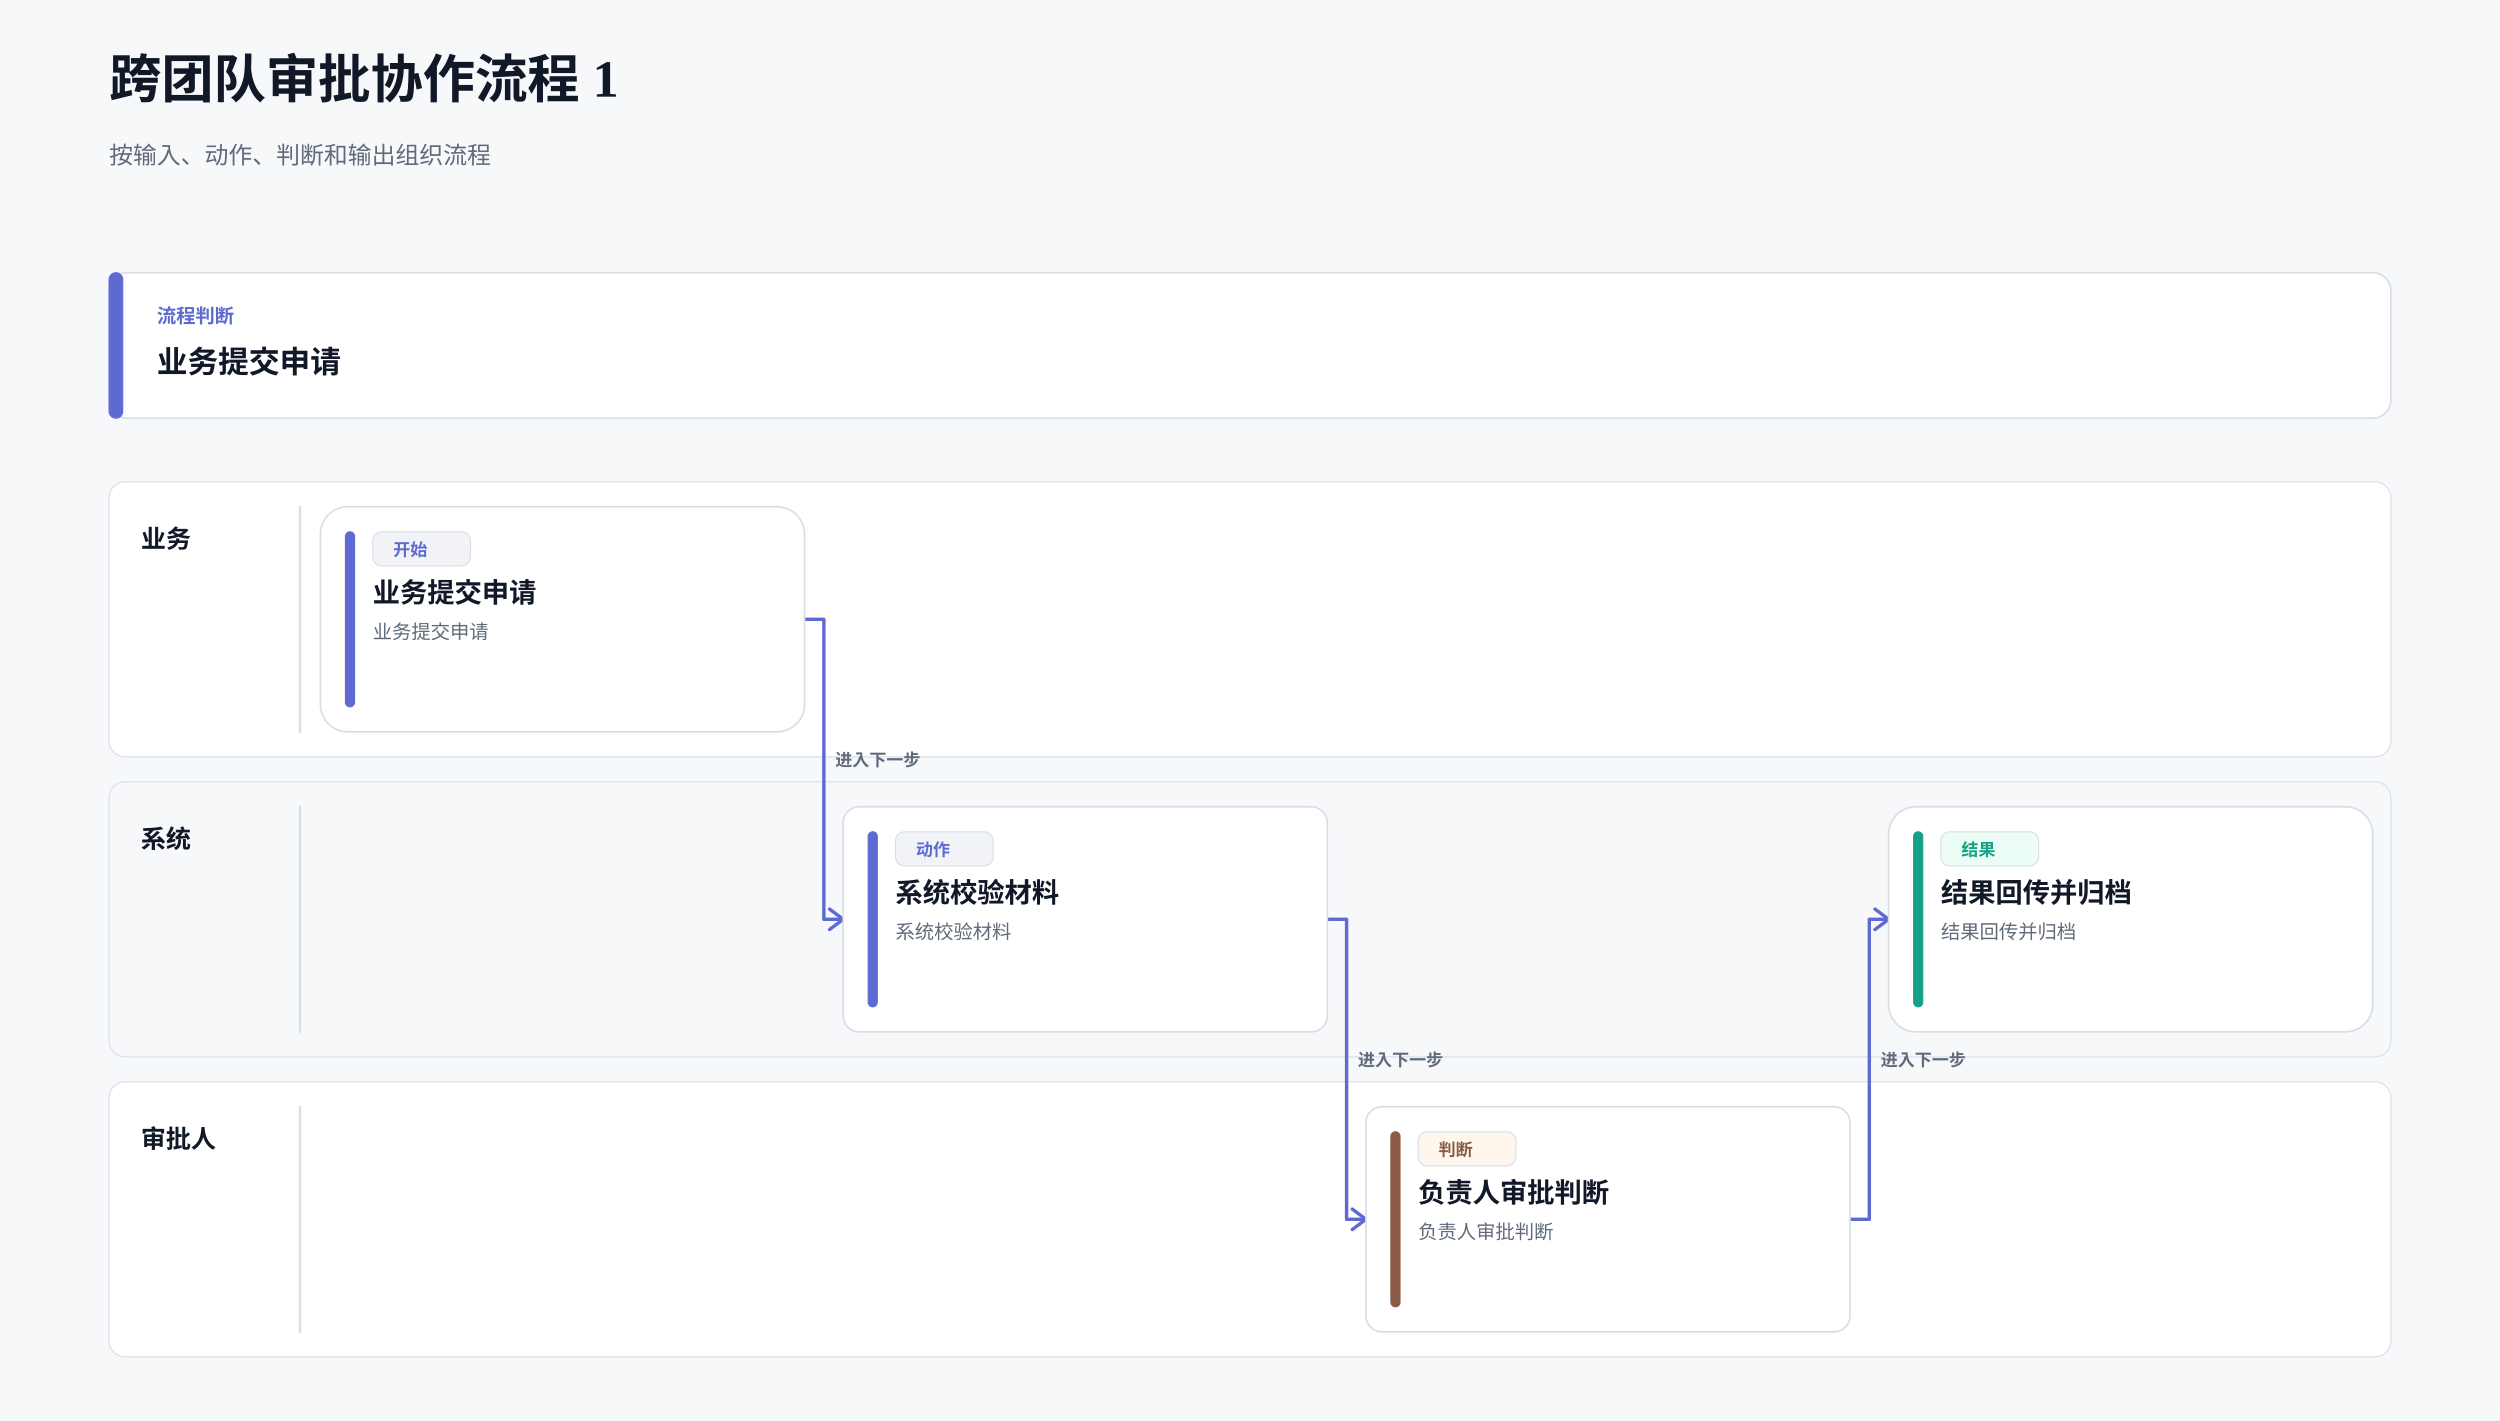
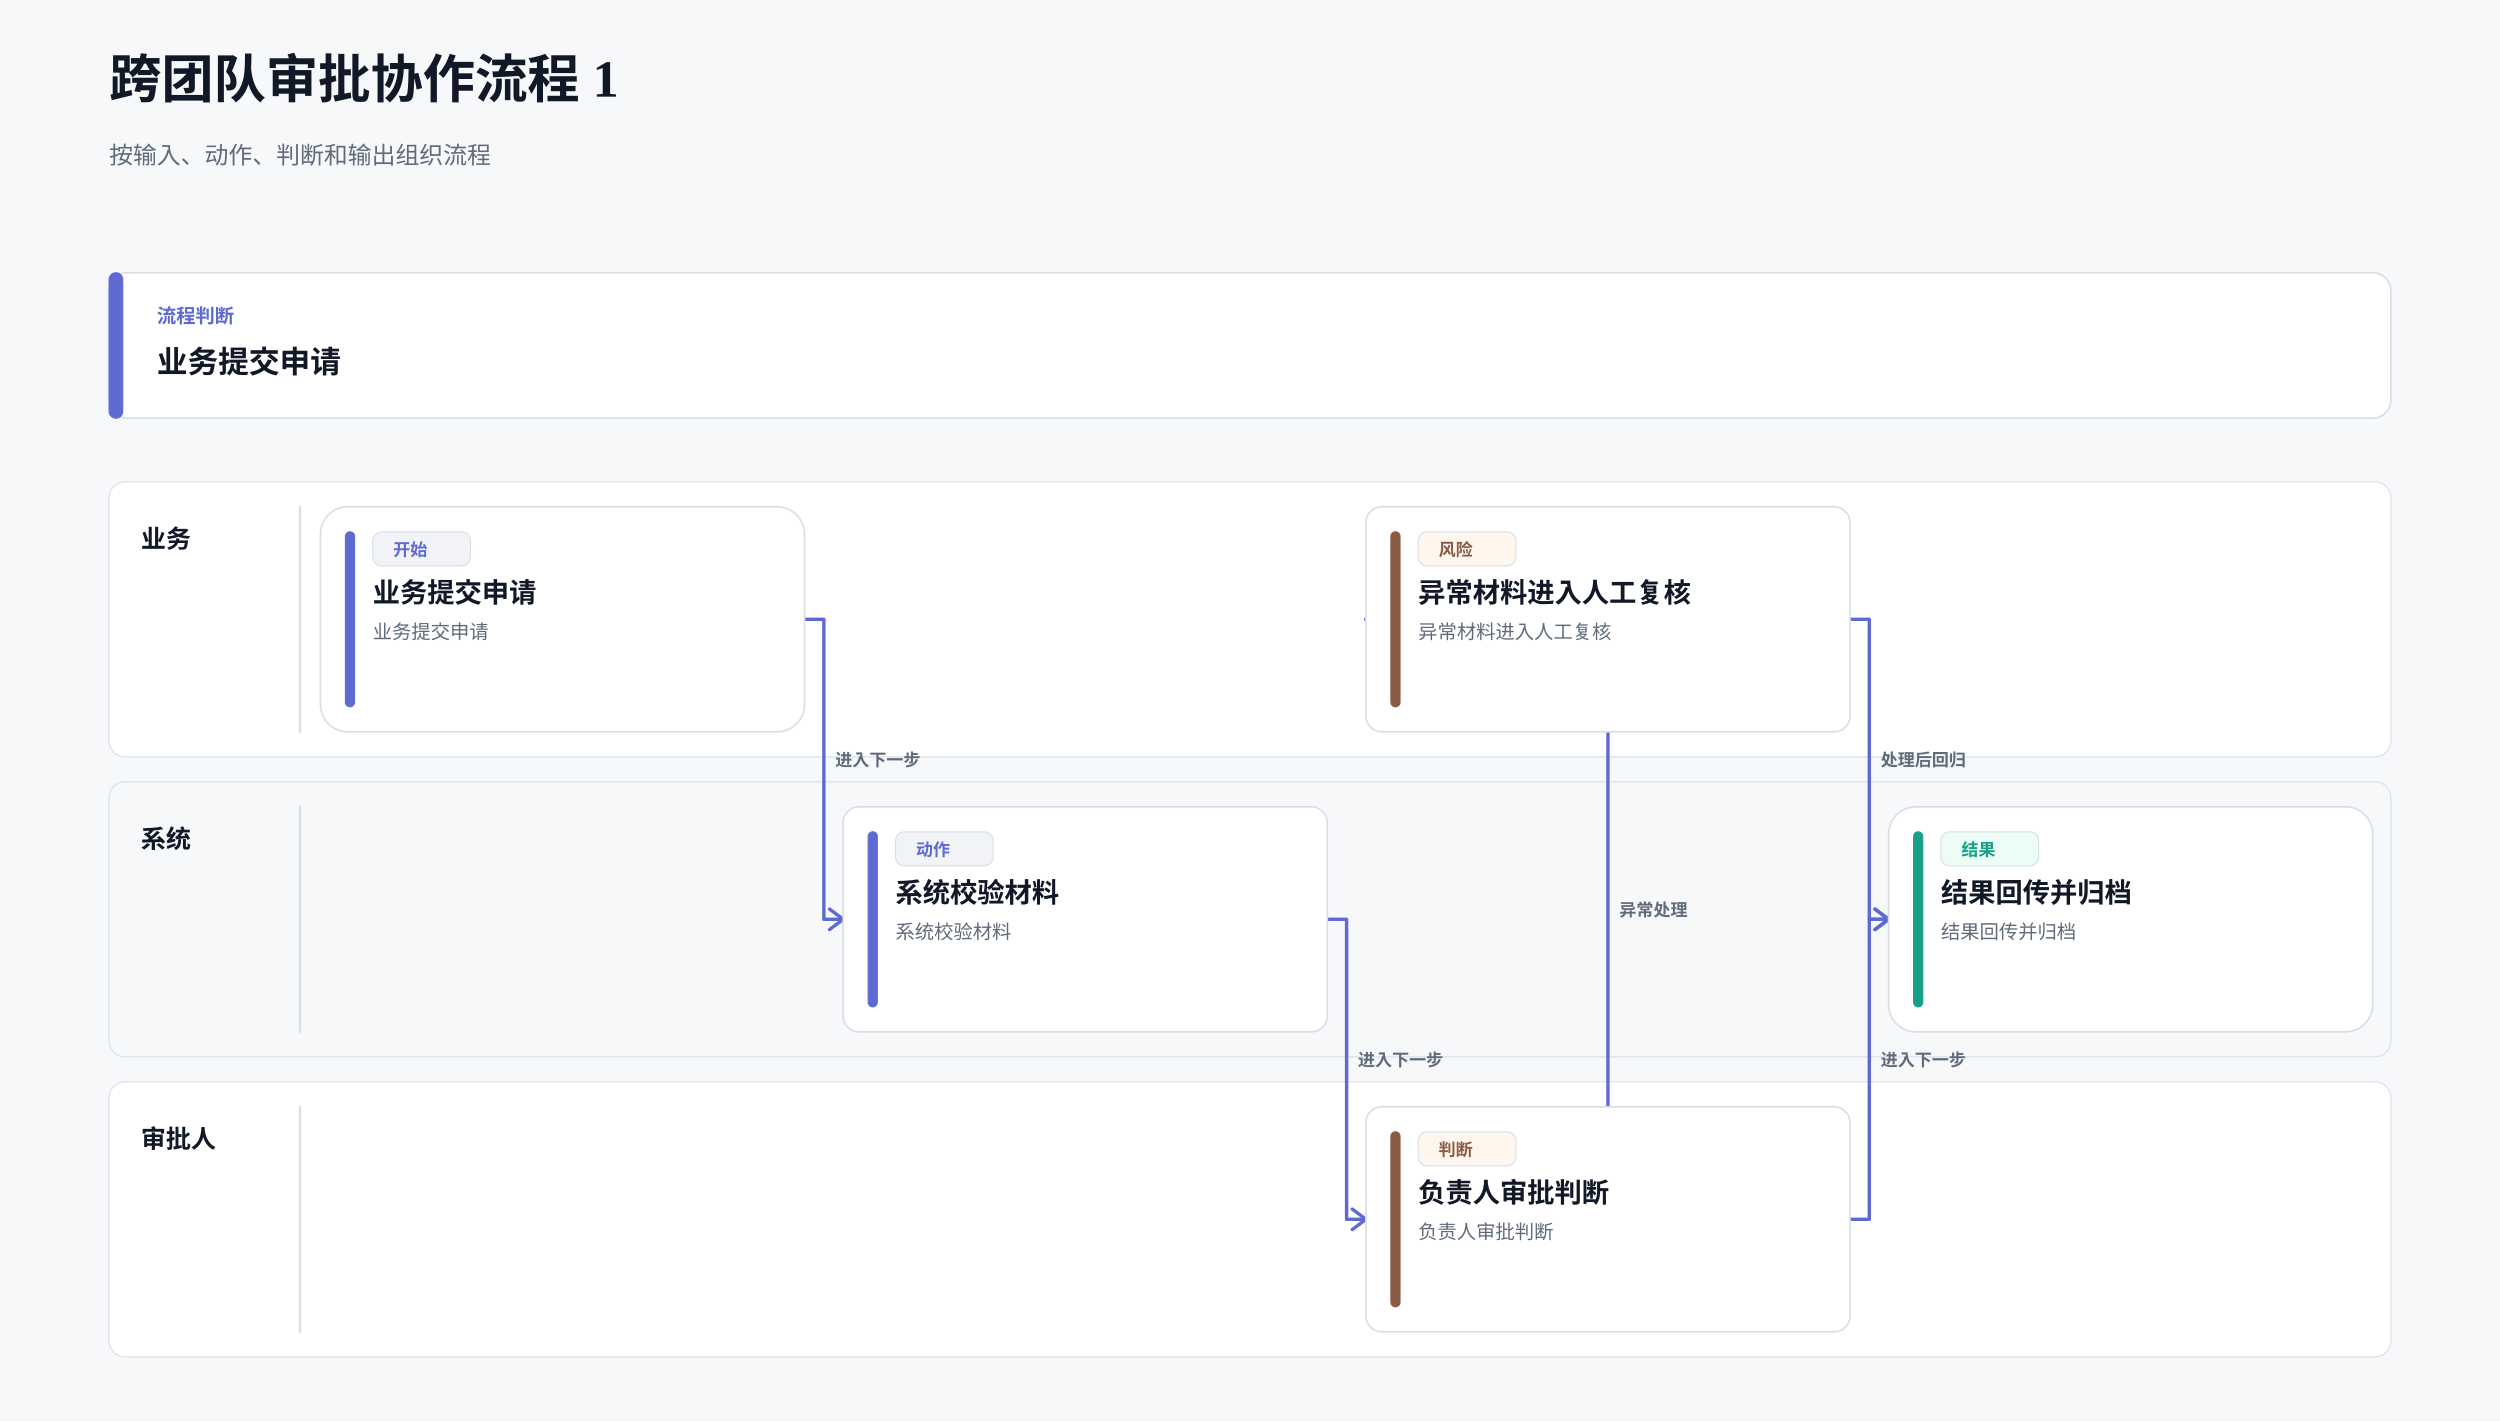
<svg xmlns="http://www.w3.org/2000/svg" width="2200" height="1250" viewBox="0 0 2200 1250" data-layout-engine="v4" data-layout="flow-canvas" data-flow-mode="swimlane-flow">
  <rect x="0" y="0" width="2200" height="1250" rx="0" fill="#F7F8FA" stroke="#F7F8FA" stroke-width="0" />
  <g>
    <g data-v43-block="title" data-block-type="title" data-x="96" data-y="40" data-width="2008" data-height="200" data-column="full">
      <text x="96" y="86" font-size="46" fill="#111827" font-weight="700">
        <tspan x="96" dy="0">跨团队审批协作流程 1</tspan>
      </text>
      <text x="96" y="144" font-size="21" fill="#5F6B7A" font-weight="500">
        <tspan x="96" dy="0">按输入、动作、判断和输出组织流程</tspan>
      </text>
    </g>
    <g data-v43-block="statement" data-block-type="statement" data-x="96" data-y="240" data-width="2008" data-height="128" data-column="full">
      <rect x="96" y="240" width="2008" height="128" rx="16" fill="#FFFFFF" stroke="#D8DEE8" stroke-width="1.5" />
      <rect x="96" y="240" width="12" height="128" rx="6" fill="#5E6AD2" stroke="#5E6AD2" stroke-width="1" />
      <text x="138" y="284" font-size="17" fill="#5E6AD2" font-weight="700">
        <tspan x="138" dy="0">流程判断</tspan>
      </text>
      <text x="138" y="328" font-size="27" fill="#111827" font-weight="700">
        <tspan x="138" dy="0">业务提交申请</tspan>
      </text>
    </g>
    <g data-v43-block="flow" data-block-type="swimlane-flow" data-x="96" data-y="424" data-width="2008" data-height="770" data-column="full">
      <rect x="96" y="424" width="2008" height="242" rx="14" fill="#FFFFFF" stroke="#D8DEE8" stroke-width="1" data-flow-lane="lane-1" />
      <text x="124" y="482" font-size="22" fill="#111827" font-weight="700">
        <tspan x="124" dy="0">业务</tspan>
      </text>
      <line x1="264" y1="446" x2="264" y2="644" stroke="#D8DEE8" stroke-width="2" stroke-linecap="round" />
      <rect x="96" y="688" width="2008" height="242" rx="14" fill="#F7F8FA" stroke="#D8DEE8" stroke-width="1" data-flow-lane="lane-2" />
      <text x="124" y="746" font-size="22" fill="#111827" font-weight="700">
        <tspan x="124" dy="0">系统</tspan>
      </text>
      <line x1="264" y1="710" x2="264" y2="908" stroke="#D8DEE8" stroke-width="2" stroke-linecap="round" />
      <rect x="96" y="952" width="2008" height="242" rx="14" fill="#FFFFFF" stroke="#D8DEE8" stroke-width="1" data-flow-lane="lane-3" />
      <text x="124" y="1010" font-size="22" fill="#111827" font-weight="700">
        <tspan x="124" dy="0">审批人</tspan>
      </text>
      <line x1="264" y1="974" x2="264" y2="1172" stroke="#D8DEE8" stroke-width="2" stroke-linecap="round" />
      <polyline points="708,545 725,545 725,809 742,809" fill="none" stroke="#5E6AD2" stroke-width="3" stroke-linecap="round" stroke-linejoin="round" data-flow-edge="node-1-&gt;node-2" data-from="node-1" data-to="node-2" data-start="708,545" data-end="742,809" data-edge-label="进入下一步" />
      <line x1="742" y1="809" x2="730" y2="800" stroke="#5E6AD2" stroke-width="3" stroke-linecap="round" />
      <line x1="742" y1="809" x2="730" y2="818" stroke="#5E6AD2" stroke-width="3" stroke-linecap="round" />
      <text x="735" y="674" font-size="15" fill="#5F6B7A" font-weight="700" data-flow-edge-label="进入下一步">
        <tspan x="735" dy="0">进入下一步</tspan>
      </text>
      <polyline points="1168,809 1185,809 1185,1073 1202,1073" fill="none" stroke="#5E6AD2" stroke-width="3" stroke-linecap="round" stroke-linejoin="round" data-flow-edge="node-2-&gt;node-3" data-from="node-2" data-to="node-3" data-start="1168,809" data-end="1202,1073" data-edge-label="进入下一步" />
      <line x1="1202" y1="1073" x2="1190" y2="1064" stroke="#5E6AD2" stroke-width="3" stroke-linecap="round" />
      <line x1="1202" y1="1073" x2="1190" y2="1082" stroke="#5E6AD2" stroke-width="3" stroke-linecap="round" />
      <text x="1195" y="938" font-size="15" fill="#5F6B7A" font-weight="700" data-flow-edge-label="进入下一步">
        <tspan x="1195" dy="0">进入下一步</tspan>
      </text>
      <polyline points="1628,1073 1645,1073 1645,809 1662,809" fill="none" stroke="#5E6AD2" stroke-width="3" stroke-linecap="round" stroke-linejoin="round" data-flow-edge="node-3-&gt;node-4" data-from="node-3" data-to="node-4" data-start="1628,1073" data-end="1662,809" data-edge-label="进入下一步" />
      <line x1="1662" y1="809" x2="1650" y2="800" stroke="#5E6AD2" stroke-width="3" stroke-linecap="round" />
      <line x1="1662" y1="809" x2="1650" y2="818" stroke="#5E6AD2" stroke-width="3" stroke-linecap="round" />
      <text x="1655" y="938" font-size="15" fill="#5F6B7A" font-weight="700" data-flow-edge-label="进入下一步">
        <tspan x="1655" dy="0">进入下一步</tspan>
      </text>
+       <polyline points="1628,1073 1415,1073 1415,545 1202,545" fill="none" stroke="#5E6AD2" stroke-width="3" stroke-linecap="round" stroke-linejoin="round" data-flow-edge="node-3-&gt;risk-1" data-from="node-3" data-to="risk-1" data-start="1628,1073" data-end="1202,545" data-edge-label="异常处理" />
+       <line x1="1202" y1="545" x2="1214" y2="536" stroke="#5E6AD2" stroke-width="3" stroke-linecap="round" />
+       <line x1="1202" y1="545" x2="1214" y2="554" stroke="#5E6AD2" stroke-width="3" stroke-linecap="round" />
+       <text x="1425" y="806" font-size="15" fill="#5F6B7A" font-weight="700" data-flow-edge-label="异常处理">
+         <tspan x="1425" dy="0">异常处理</tspan>
+       </text>
+       <polyline points="1628,545 1645,545 1645,809 1662,809" fill="none" stroke="#5E6AD2" stroke-width="3" stroke-linecap="round" stroke-linejoin="round" data-flow-edge="risk-1-&gt;node-4" data-from="risk-1" data-to="node-4" data-start="1628,545" data-end="1662,809" data-edge-label="处理后回归" />
+       <line x1="1662" y1="809" x2="1650" y2="800" stroke="#5E6AD2" stroke-width="3" stroke-linecap="round" />
+       <line x1="1662" y1="809" x2="1650" y2="818" stroke="#5E6AD2" stroke-width="3" stroke-linecap="round" />
+       <text x="1655" y="674" font-size="15" fill="#5F6B7A" font-weight="700" data-flow-edge-label="处理后回归">
+         <tspan x="1655" dy="0">处理后回归</tspan>
+       </text>
      <rect x="282" y="446" width="426" height="198" rx="24" fill="#FFFFFF" stroke="#D8DEE8" stroke-width="1.5" data-flow-node="node-1" data-node-x="282" data-node-y="446" data-node-width="426" data-node-height="198" data-node-type="start" />
      <rect x="304" y="468" width="8" height="154" rx="4" fill="#5E6AD2" stroke="#5E6AD2" stroke-width="1" />
      <rect x="328" y="468" width="86" height="30" rx="8" fill="#F1F3F6" stroke="#D8DEE8" stroke-width="1" />
      <text x="346" y="489" font-size="15" fill="#5E6AD2" font-weight="700">
        <tspan x="346" dy="0">开始</tspan>
      </text>
      <text x="328" y="530" font-size="24" fill="#111827" font-weight="700">
        <tspan x="328" dy="0">业务提交申请</tspan>
      </text>
      <text x="328" y="562" font-size="17" fill="#5F6B7A" font-weight="500">
        <tspan x="328" dy="0">业务提交申请</tspan>
      </text>
      <rect x="742" y="710" width="426" height="198" rx="14" fill="#FFFFFF" stroke="#D8DEE8" stroke-width="1.5" data-flow-node="node-2" data-node-x="742" data-node-y="710" data-node-width="426" data-node-height="198" data-node-type="action" />
      <rect x="764" y="732" width="8" height="154" rx="4" fill="#5E6AD2" stroke="#5E6AD2" stroke-width="1" />
      <rect x="788" y="732" width="86" height="30" rx="8" fill="#F1F3F6" stroke="#D8DEE8" stroke-width="1" />
      <text x="806" y="753" font-size="15" fill="#5E6AD2" font-weight="700">
        <tspan x="806" dy="0">动作</tspan>
      </text>
      <text x="788" y="794" font-size="24" fill="#111827" font-weight="700">
        <tspan x="788" dy="0">系统校验材料</tspan>
      </text>
      <text x="788" y="826" font-size="17" fill="#5F6B7A" font-weight="500">
        <tspan x="788" dy="0">系统校验材料</tspan>
      </text>
      <rect x="1202" y="974" width="426" height="198" rx="14" fill="#FFFFFF" stroke="#D8DEE8" stroke-width="1.5" data-flow-node="node-3" data-node-x="1202" data-node-y="974" data-node-width="426" data-node-height="198" data-node-type="decision" />
      <rect x="1224" y="996" width="8" height="154" rx="4" fill="#8A5A44" stroke="#8A5A44" stroke-width="1" />
      <rect x="1248" y="996" width="86" height="30" rx="8" fill="#FFF7ED" stroke="#D8DEE8" stroke-width="1" />
      <text x="1266" y="1017" font-size="15" fill="#8A5A44" font-weight="700">
        <tspan x="1266" dy="0">判断</tspan>
      </text>
      <text x="1248" y="1058" font-size="24" fill="#111827" font-weight="700">
        <tspan x="1248" dy="0">负责人审批判断</tspan>
      </text>
      <text x="1248" y="1090" font-size="17" fill="#5F6B7A" font-weight="500">
        <tspan x="1248" dy="0">负责人审批判断</tspan>
      </text>
      <rect x="1662" y="710" width="426" height="198" rx="24" fill="#FFFFFF" stroke="#D8DEE8" stroke-width="1.5" data-flow-node="node-4" data-node-x="1662" data-node-y="710" data-node-width="426" data-node-height="198" data-node-type="result" />
      <rect x="1684" y="732" width="8" height="154" rx="4" fill="#16A085" stroke="#16A085" stroke-width="1" />
      <rect x="1708" y="732" width="86" height="30" rx="8" fill="#ECFDF5" stroke="#D8DEE8" stroke-width="1" />
      <text x="1726" y="753" font-size="15" fill="#16A085" font-weight="700">
        <tspan x="1726" dy="0">结果</tspan>
      </text>
      <text x="1708" y="794" font-size="24" fill="#111827" font-weight="700">
        <tspan x="1708" dy="0">结果回传并归档</tspan>
      </text>
      <text x="1708" y="826" font-size="17" fill="#5F6B7A" font-weight="500">
        <tspan x="1708" dy="0">结果回传并归档</tspan>
      </text>
+       <rect x="1202" y="446" width="426" height="198" rx="14" fill="#FFFFFF" stroke="#D8DEE8" stroke-width="1.5" data-flow-node="risk-1" data-node-x="1202" data-node-y="446" data-node-width="426" data-node-height="198" data-node-type="risk" />
+       <rect x="1224" y="468" width="8" height="154" rx="4" fill="#8A5A44" stroke="#8A5A44" stroke-width="1" />
+       <rect x="1248" y="468" width="86" height="30" rx="8" fill="#FFF7ED" stroke="#D8DEE8" stroke-width="1" />
+       <text x="1266" y="489" font-size="15" fill="#8A5A44" font-weight="700">
+         <tspan x="1266" dy="0">风险</tspan>
+       </text>
+       <text x="1248" y="530" font-size="24" fill="#111827" font-weight="700">
+         <tspan x="1248" dy="0">异常材料进入人工复核</tspan>
+       </text>
+       <text x="1248" y="562" font-size="17" fill="#5F6B7A" font-weight="500">
+         <tspan x="1248" dy="0">异常材料进入人工复核</tspan>
+       </text>
    </g>
  </g>
</svg>
